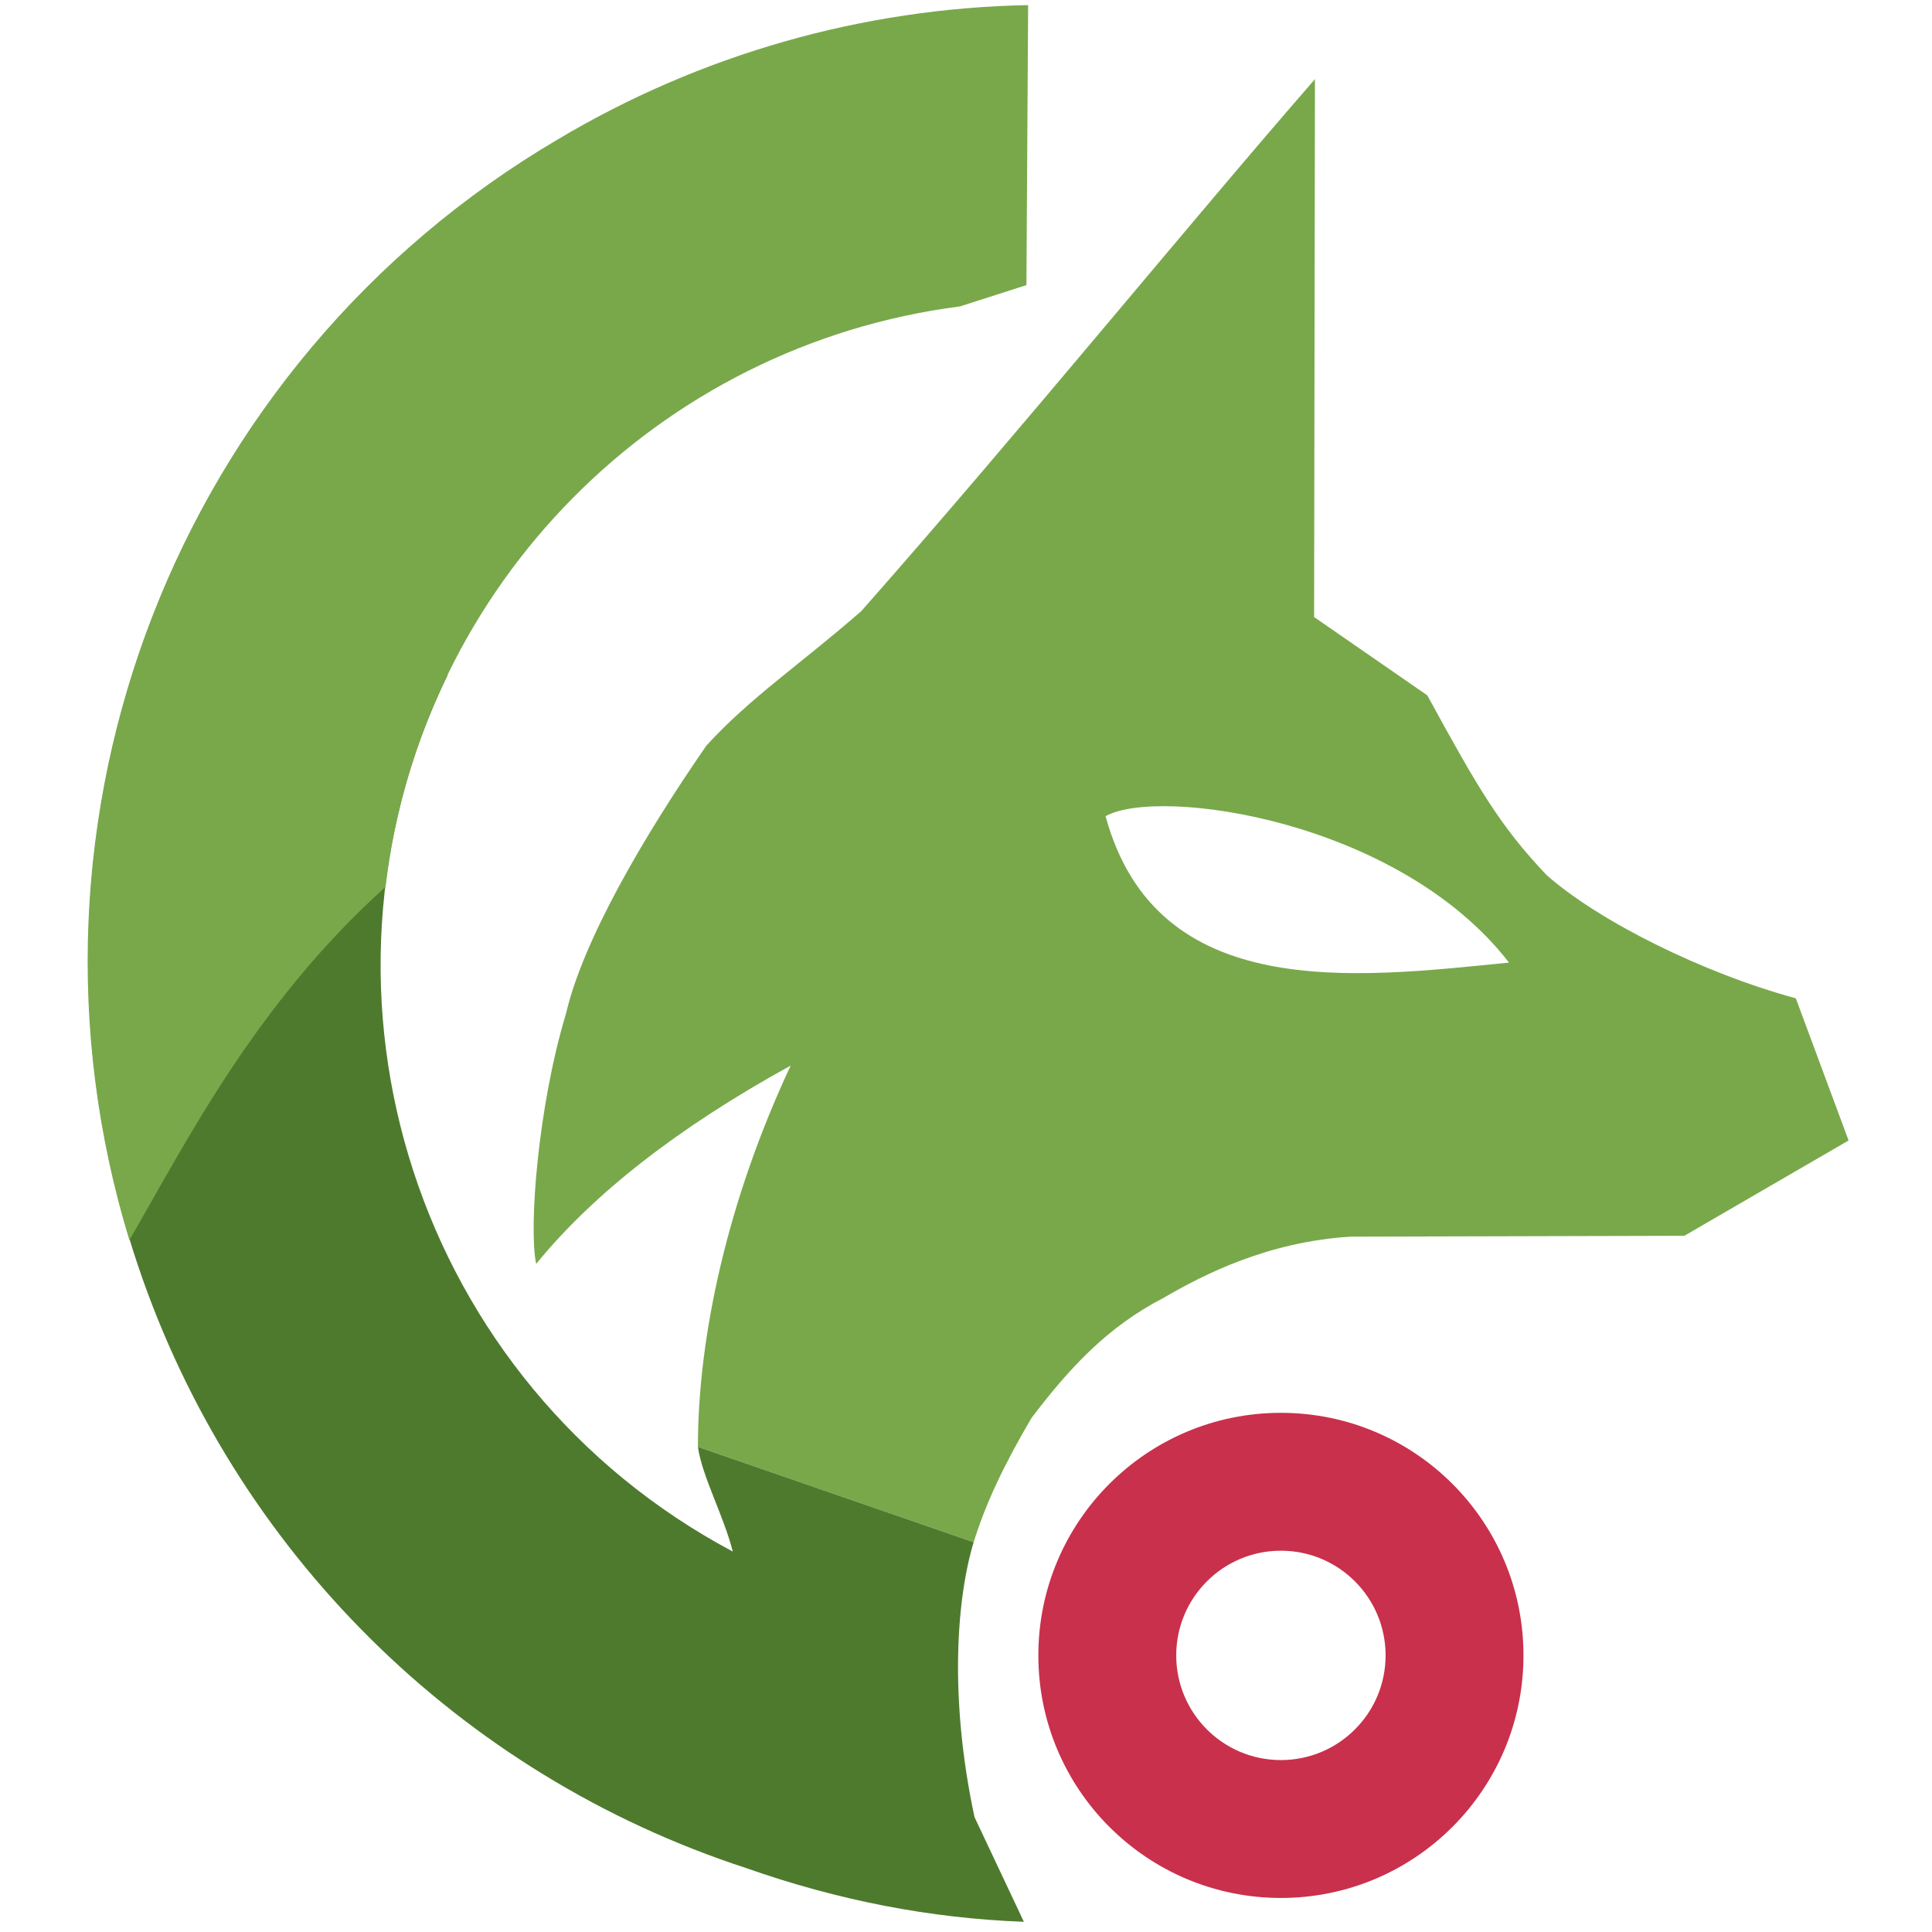
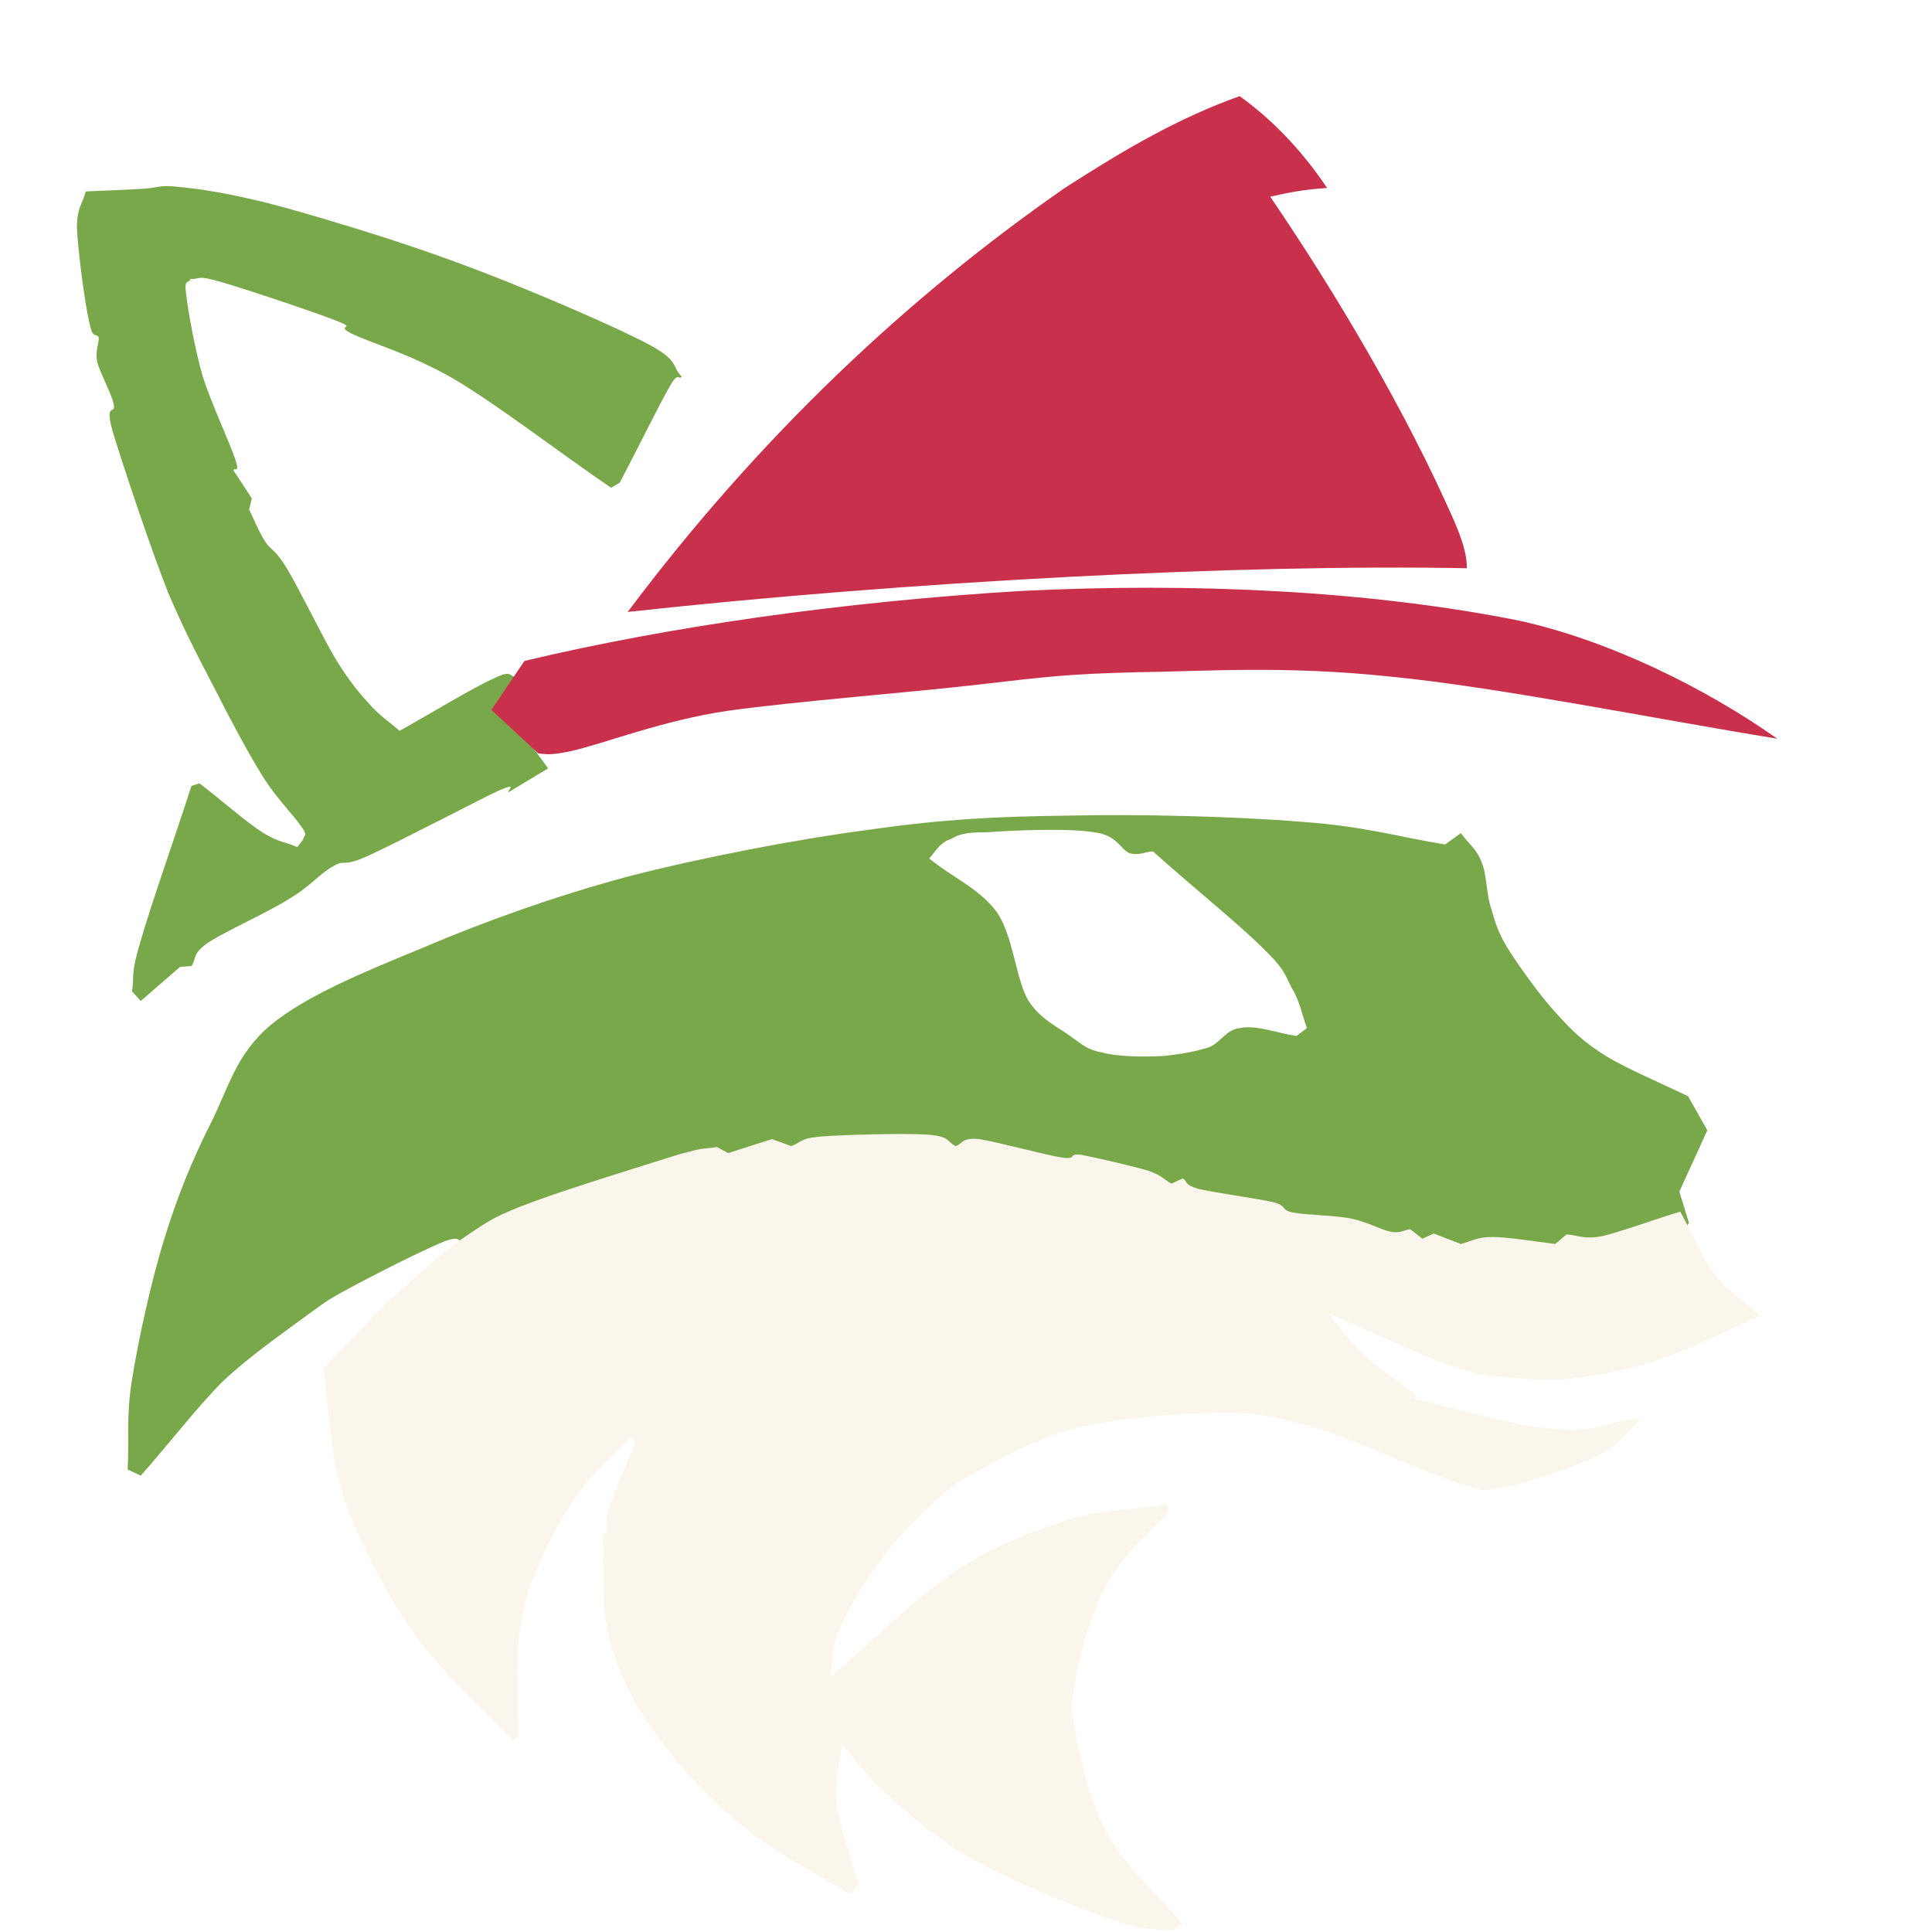
- <svg xmlns="http://www.w3.org/2000/svg" viewBox="2 8 227 227" role="img" aria-label="BuilderFox favicon">
-   <path fill="#79A84B" fill-rule="evenodd" d="     M 156.5 17.3     L 156.4 80.5     L 169.7 89.7     C 175.6 100.5 178.2 105 183.7 110.8     C 189.8 116.2 202 122.3 213 125.3     L 219.2 142     L 199.9 153.2     L 160.7 153.3     C 151 153.9 143.5 157.7 138.7 160.5     C 132.1 163.9 127.6 168.8 123.2 174.6     C 119.9 180.2 117.8 184.7 116.4 189.2     L 84 178     C 84 165 87.5 149 94.9 133.2     Q 75.1 144.1 65 156.5     C 64.1 152.4 65.2 138 68.5 127.1     C 70.5 118.5 77.6 106.3 85 95.6     C 90.1 90 96.1 86 103.2 79.8     C 122 58.5 141.6 34.4 156.5 17.3     Z     M 131.9 103.9     C 138.1 100.4 166.3 104.3 179.3 121.1     C 161.2 122.9 137.9 125.9 131.9 103.9     Z" />
-   <path fill="#4E7A2E" d="     M 54.6 87.3     A 78 78 0 0 0 88.1 190.3     C 87 186 84.5 181.5 84 178     L 116.4 189.2     C 114.4 195.8 113.5 207.5 116.5 221.5     L 122.3 233.8     Q 105.9 233.2 89.7 227.5     A 112.06 112.06 0 0 1 32.4 57     Z" />
-   <path fill="#79A84B" d="     M 122.8 8.6     A 112.06 112.06 0 0 0 67.5 24.4     A 112.06 112.06 0 0 0 17.2 153.7     C 24 142 32 126 47.3 112.2     A 78 78 0 0 1 114.8 44     L 122.6 41.5     Z" />
-   <path fill="#C9304C" fill-rule="evenodd" d="     M 181 202.5 A 28.5 28.5 0 1 1 124 202.5 A 28.5 28.5 0 1 1 181 202.5 Z     M 164.8 202.5 A 12.3 12.3 0 1 1 140.2 202.5 A 12.3 12.3 0 1 1 164.8 202.5 Z" />
+ <svg xmlns="http://www.w3.org/2000/svg" viewBox="8.2 7 221 221" role="img" aria-label="BuilderFox favicon">
+   <path fill="#79A84B" fill-rule="evenodd" d="M24.5 28.6C26.3 28.5 26.4 28.1 28.8 28.4C31.2 28.6 34.7 29.2 38.7 30.2C42.6 31.2 47.9 32.8 52.6 34.3C57.2 35.8 61.4 37.3 66.4 39.3C71.4 41.3 79.3 44.7 82.6 46.5C85.9 48.3 85 48.9 86.2 50.1C85.7 50.5 85.8 49.4 84.7 51.4C83.5 53.5 81 58.6 79.1 62.2L78.1 62.8C72.1 58.7 65.1 53.3 60.2 50.4C55.2 47.5 50.8 46.3 48.5 45.2C46.3 44.1 49.3 44.7 46.7 43.7C44.2 42.7 36.1 40 33.3 39.2C30.5 38.4 31.1 39 30 38.9C29.8 39.5 29.2 38.8 29.5 40.7C29.7 42.5 30.5 47 31.4 50.1C32.4 53.2 34.5 57.7 35.1 59.5C35.7 61.3 35 60.4 34.9 60.8L37 64L36.7 65.3C37.3 66.5 37.8 67.8 38.5 68.9C39.2 70 39.7 69.8 41 72C42.4 74.3 45 79.7 46.6 82.4C48.2 85 49.4 86.4 50.6 87.7C51.9 89.1 52.8 89.6 53.9 90.6C57.5 88.6 62.4 85.6 64.7 84.6C66.9 83.5 66.4 84.5 67.3 84.4L66.3 88.6L70.9 94.9L66.4 97.6C66 97.6 67.8 96.3 65.1 97.5C62.4 98.8 53.4 103.5 50.3 104.9C47.2 106.3 47.8 105.2 46.3 106.1C44.8 106.9 43.7 108.4 41.3 109.8C39 111.3 33.8 113.6 31.9 114.9C30.1 116.2 30.7 116.7 30.1 117.5L28.8 117.6L24.3 121.5L23.3 120.4C23.6 118.5 23.1 118.5 24.3 114.6C25.4 110.7 28.2 102.8 30.1 96.9L31 96.6C33.4 98.4 36.3 101 38.2 102.2C40.1 103.4 40.9 103.3 42.2 103.9L42.9 103C42.9 102.5 43.5 102.7 42.7 101.6C42 100.5 40 98.5 38.5 96.2C37.1 94 35.9 91.8 34 88.2C32.2 84.6 29.6 80 27.4 74.7C25.3 69.4 22.2 60 21.1 56.4C20.1 52.8 21.5 54.6 21.2 53.2C20.9 51.9 19.6 49.6 19.3 48.3C19.1 47 19.5 46.5 19.5 45.6C19.1 45 18.8 45.9 18.4 43.8C17.9 41.7 17.1 35.5 17 33.1C17 30.6 17.7 30.3 18 28.9C20.2 28.8 22.8 28.7 24.5 28.6ZM130.3 100.3C138.5 100.1 149.8 100.4 157 101C164.2 101.5 168 102.7 173.5 103.6L175.3 102.3C176.1 103.4 177.2 104.2 177.7 105.7C178.3 107.1 178.2 109.3 178.8 111C179.3 112.8 179.7 114 181 116C182.3 118 184.6 121.2 186.4 123.1C188.2 125.1 189.4 126.2 191.9 127.8C194.4 129.3 198.2 130.9 201.3 132.4L203.5 136.3L200.3 143.3L201.4 146.9C200.9 147.4 201.6 147.7 200 148.4C198.3 149.1 193.6 150.7 191.5 151.1C189.4 151.5 188.8 150.9 187.4 150.9L186.1 152C183.7 151.7 180.7 151.1 178.9 151.1C177.1 151.1 176.5 151.7 175.3 152L172.2 150.8L170.9 151.4L169.5 150.3C168.8 150.4 168.4 150.8 167.3 150.6C166.2 150.4 164.7 149.5 162.8 149.1C160.9 148.7 157.6 148.7 156.1 148.4C154.6 148.1 155.6 147.6 153.8 147.2C152 146.7 147 146.1 145.3 145.7C143.6 145.2 144.1 144.9 143.5 144.5L142.2 145.1C140.1 144.3 138.9 143.4 135.9 142.7C132.9 142.1 126.4 141.6 124.3 141.2C122.1 140.8 123.7 140.6 122.9 140.4C122.2 140.2 120.7 140 119.8 140C118.9 140.1 118.3 140.5 117.5 140.8L116.2 139.7C115 139.6 114.9 139.5 112.6 139.5C110.3 139.5 104.7 139.5 102.3 139.7C99.9 139.9 99.6 140.4 98.3 140.8L96.5 139.9L91.5 141.5L90.2 140.9C86.5 141.8 82.5 142.6 79 143.6C75.5 144.7 72.3 145.8 69.1 147.2C66 148.6 63.2 150.3 60.2 151.9L58.7 151.4L61.4 149.1C60.5 149.1 61 148.2 58.8 149.1C56.6 150 50.8 152.9 48.1 154.4C45.4 155.8 45.1 156.2 42.7 157.9C40.3 159.7 36.8 162.1 33.7 165C30.7 168 27.5 172.2 24.3 175.8L22.8 175.1C23 171.7 22.6 169.2 23.3 164.8C24 160.4 25.5 153.5 27 148.7C28.5 143.8 30.2 139.7 32.2 135.7C34.3 131.6 35.1 127.7 39.1 124.3C43.2 120.9 49.8 118.2 56.6 115.4C63.4 112.5 71.4 109.6 79.9 107.3C88.4 105.1 99.3 103 107.7 101.9C116.1 100.7 122.1 100.4 130.3 100.3ZM121.1 102.2C118.3 102.2 117.9 102.5 116.9 103.0C115.7 103.4 115.2 104.4 114.5 105.2C117.0 107.3 120.2 108.6 122.2 111.3C124.1 114.0 124.4 119.0 125.8 121.4C127.2 123.6 129.1 124.4 130.6 125.5C132.0 126.5 132.6 127.1 134.3 127.4C136.1 127.9 139.2 127.9 141.2 127.8C143.2 127.6 144.9 127.3 146.5 126.8C147.9 126.2 148.5 124.7 150.1 124.6C151.8 124.2 154.4 125.2 156.5 125.5L157.7 124.6C157.1 123.0 156.9 121.5 155.9 119.9C155.1 118.3 155.1 117.8 152.5 115.3C149.9 112.7 144.2 108.1 140.1 104.4C139.2 104.4 138.6 104.9 137.4 104.6C136.3 104.1 136.0 102.5 133.3 102.2C130.4 101.7 123.8 102.0 121.1 102.2Z" />
+   <path fill="#C9304C" fill-rule="evenodd" d="M80 77C95 57 112 41 130 28.5C137 24 143 20.5 150 18C153.5 20.5 157 24 160 28.5C157 28.7 155.3 29.1 153.5 29.5C161 40.5 169 54 174.5 66.5C175.5 68.8 176 70.5 176 72C150 71.5 112 73.5 80 77ZM64.4 88.2L68.2 82.6C85 78.6 105 75.8 125 74.6C145 73.6 165 74.6 182 78C192 80.2 203 85.5 211.5 91.5C196.8 89.1 179.5 85.6 167.3 84.4C155 83.1 146 83.8 138.1 83.9C130.3 84.1 128 84.4 120.2 85.3C112.5 86.2 99.4 87.2 91.5 88.3C84 89.4 77.5 92 73.6 92.9C70.8 93.5 70.6 93.2 69.8 93.2L64.4 88.2Z" />
+   <path fill="#FAF6EC" fill-rule="evenodd" d="M102.2 137C104.8 136.8 111.8 136.6 114.4 136.8C116.9 137 116.5 137.6 117.5 138.1C118.4 137.8 118.2 137.1 120.2 137.3C122.2 137.6 127.7 139.1 129.6 139.4C131.6 139.7 130.2 138.9 131.9 139.1C133.5 139.4 137.8 140.4 139.5 140.9C141.2 141.5 141.3 141.9 142.2 142.4L143.5 141.8C144.1 142.2 143.6 142.5 145.3 143C147 143.4 152 144.1 153.8 144.5C155.6 145 154.6 145.4 156.1 145.7C157.6 146 160.9 146 162.8 146.4C164.7 146.8 166.2 147.7 167.3 147.9C168.4 148.1 168.8 147.7 169.5 147.6L170.9 148.7L172.2 148.1L175.3 149.3C176.5 149 177.1 148.5 178.9 148.5C180.7 148.5 183.7 149 186.1 149.3L187.4 148.2C188.8 148.3 189.3 148.8 191.5 148.4C193.6 147.9 197.4 146.5 200.4 145.6C201.7 147.9 202.8 150.7 204.3 152.7C205.8 154.7 207.8 155.9 209.5 157.5C205.9 159.1 202.1 161.1 198.6 162.3C195.2 163.5 191.7 164.2 188.8 164.6C185.9 165 183.6 164.8 181.2 164.6C178.7 164.4 177.5 164.4 174 163.2C170.5 161.9 164.7 159.2 160.1 157.2C161.4 158.8 162.5 160.3 164.1 161.9C165.8 163.5 168.2 165 170.2 166.6L168.6 169C162.2 167.2 154.3 164.9 149.3 163.8C144.4 162.6 143.4 162.3 139 161.9C134.6 161.5 127.2 161.3 122.9 161.5C118.6 161.6 116.4 162.1 113.1 162.9C109.7 163.6 105.9 164.8 102.7 166C99.6 167.2 97.1 168.4 94.2 170C91.4 171.7 88.1 173.9 85.5 176C82.9 178.1 80.9 180.5 78.5 182.8L77.6 181.8C77.7 180.9 77.4 180.8 78 179.2C78.5 177.5 79.9 174.4 80.9 172L80.3 171.4C78.3 173.5 76.1 175.4 74.4 177.8C72.6 180.2 71 183.2 69.9 185.9C68.7 188.6 68 190.7 67.6 193.9C67.2 197.2 67.5 201.7 67.5 205.6L66.9 206.1C63.9 203 60.4 199.8 57.9 196.8C55.4 193.8 53.8 191.5 52 188.1C50.1 184.7 48.1 180.6 47 176.5C45.9 172.4 45.8 167.8 45.2 163.5C48.1 160.6 51.1 157.3 53.9 154.7C56.7 152.2 59.2 149.9 61.8 148.2C64.3 146.5 65.1 146 69.1 144.5C73.1 143 82.2 140.2 85.7 139.1C89.2 138.1 88.7 138.5 90.2 138.2L91.5 138.9L96.5 137.3L98.7 138.1C99.9 137.7 99.6 137.2 102.2 137Z" />
+   <path fill="#FAF6EC" fill-rule="evenodd" d="M122.2 159C126.6 158.5 130.9 158.6 134.6 158.8C138.3 159 136.4 158.3 144.4 160.1C152.4 162 173.9 168.4 182.5 170C191.1 171.5 191.4 169.5 195.9 169.3C194.3 170.7 193.6 172.2 191 173.5C188.4 174.8 183 176.6 180.3 177.1C177.6 177.6 178.4 177.7 174.9 176.6C171.4 175.5 163.6 171.9 159.2 170.5C154.8 169.2 153 168.7 148.5 168.6C143.9 168.6 136.7 169.1 131.9 170.2C127.1 171.3 122.8 173.8 119.8 175.4C116.7 177.1 115.5 178.4 113.5 180.3C111.5 182.2 109.6 184.5 108 186.8C106.4 189 104.8 191.9 104 193.9C103.2 196 103.5 197.2 103.2 198.8C108 194.8 113 189.7 117.5 186.7C122.1 183.7 126.5 182.1 130.5 180.8C134.6 179.6 138 179.7 141.7 179.1L141.9 180C140.2 181.8 138.2 183.5 136.8 185.3C135.4 187.1 134.5 188.5 133.6 190.8C132.6 193.1 131.6 196.9 131.2 199.3C130.8 201.7 130.6 202.2 131.2 205.1C131.8 208.1 132.8 213.1 134.9 216.8C136.9 220.5 140.6 223.7 143.5 227.1C142.7 227.3 142.8 227.9 141.3 227.8C139.8 227.6 138.2 227.7 134.6 226.3C130.9 225 123.5 222 119.3 219.6C115.1 217.2 111.9 214.3 109.5 212.1C107 209.9 106.2 208.4 104.5 206.5C104.3 208.7 103.6 210.5 103.9 213.2C104.2 215.9 105.6 219.5 106.4 222.6L105.4 223.7C101.3 221.1 96.8 218.9 93.2 215.9C89.5 212.9 85.9 209.1 83.4 205.6C80.8 202.1 79 198.6 78 194.8C76.9 191 77.4 186.8 77.1 182.7C79.8 179.7 82.4 176.1 85.3 173.6C88.1 171 90.4 169.4 94.2 167.4C98 165.4 103.5 163 108.1 161.6C112.8 160.2 117.8 159.5 122.2 159Z" />
</svg>
